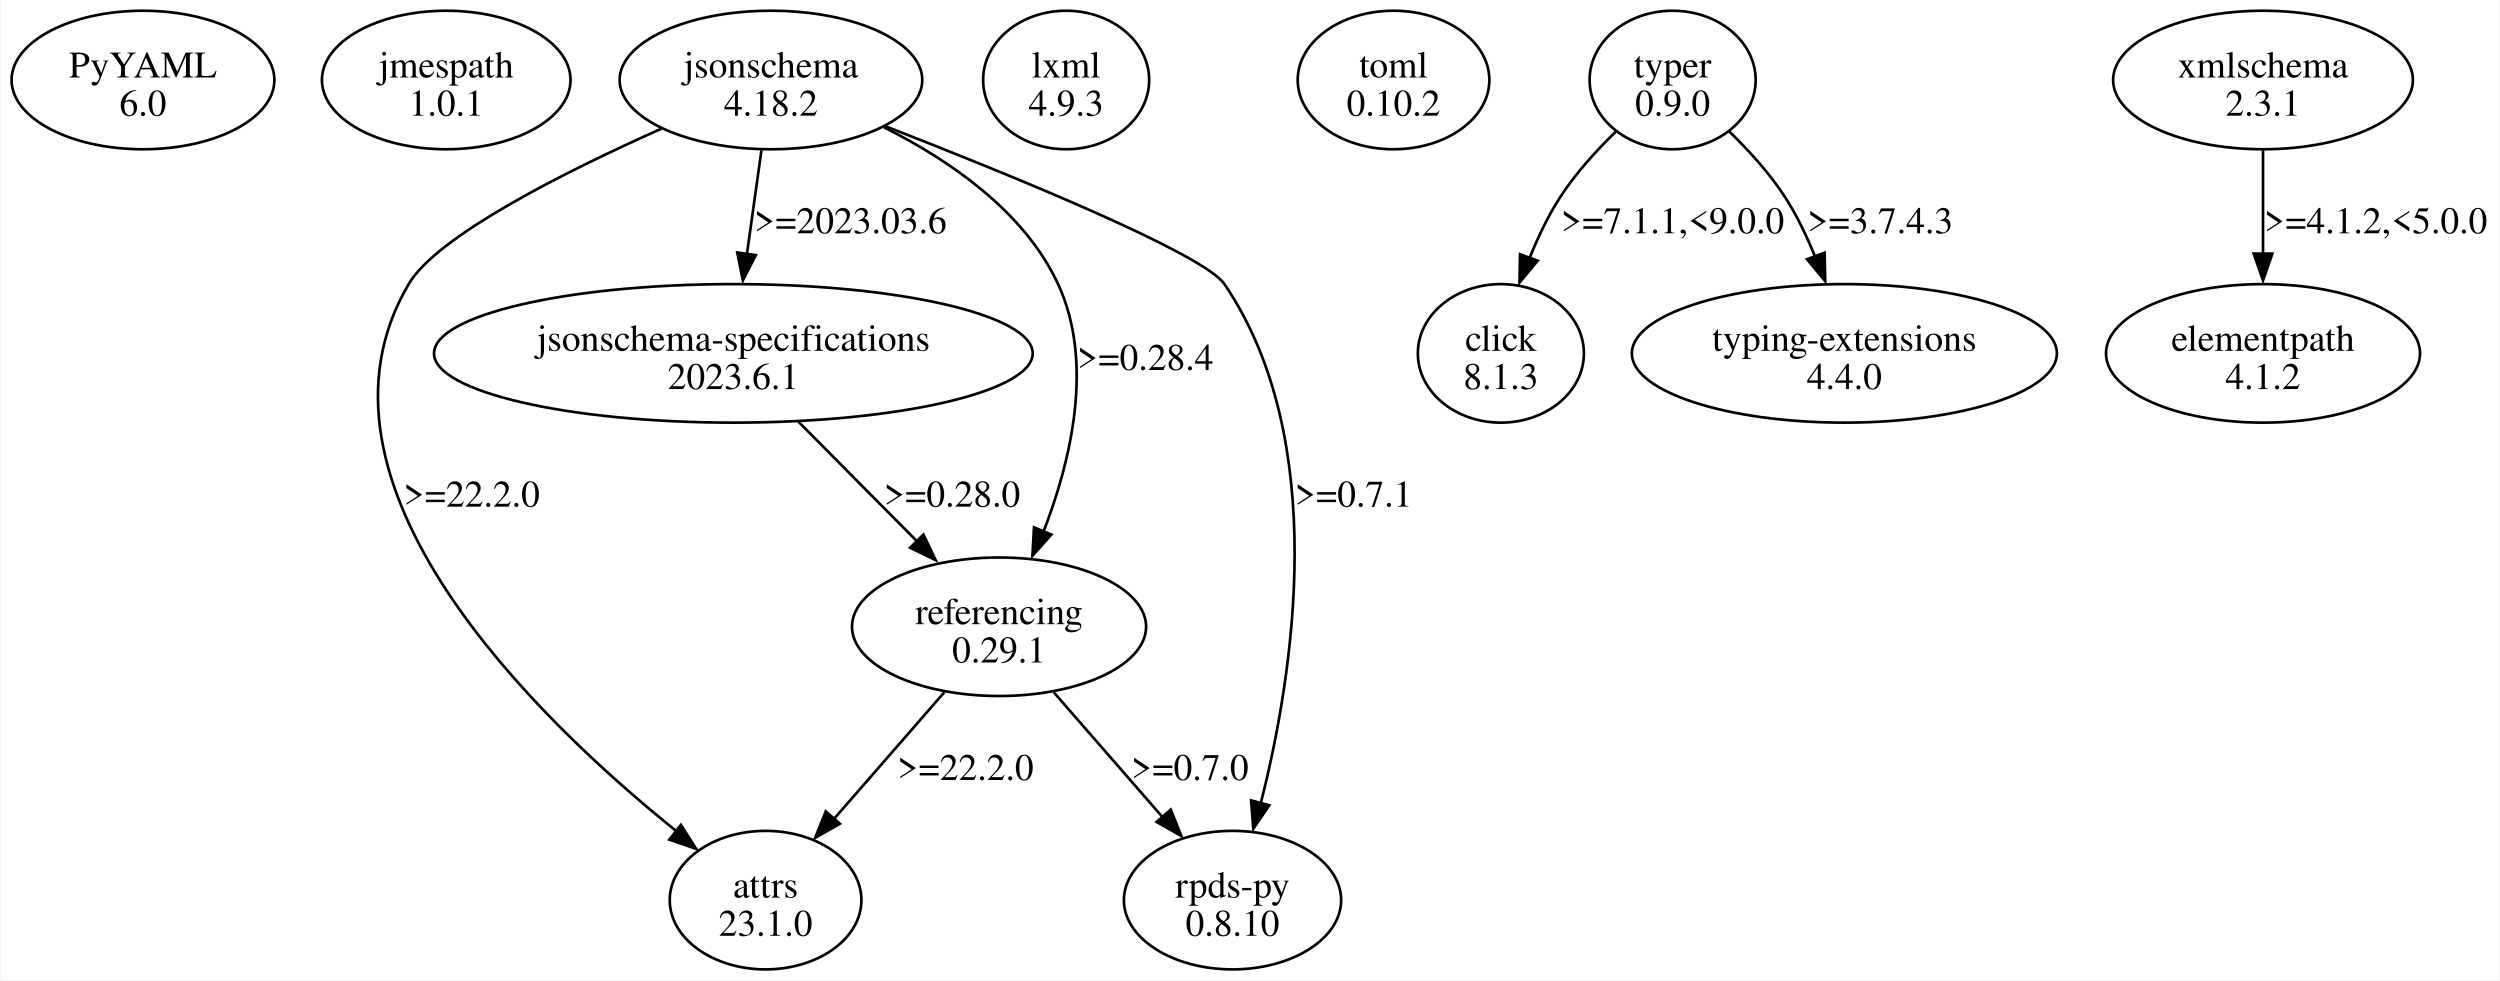
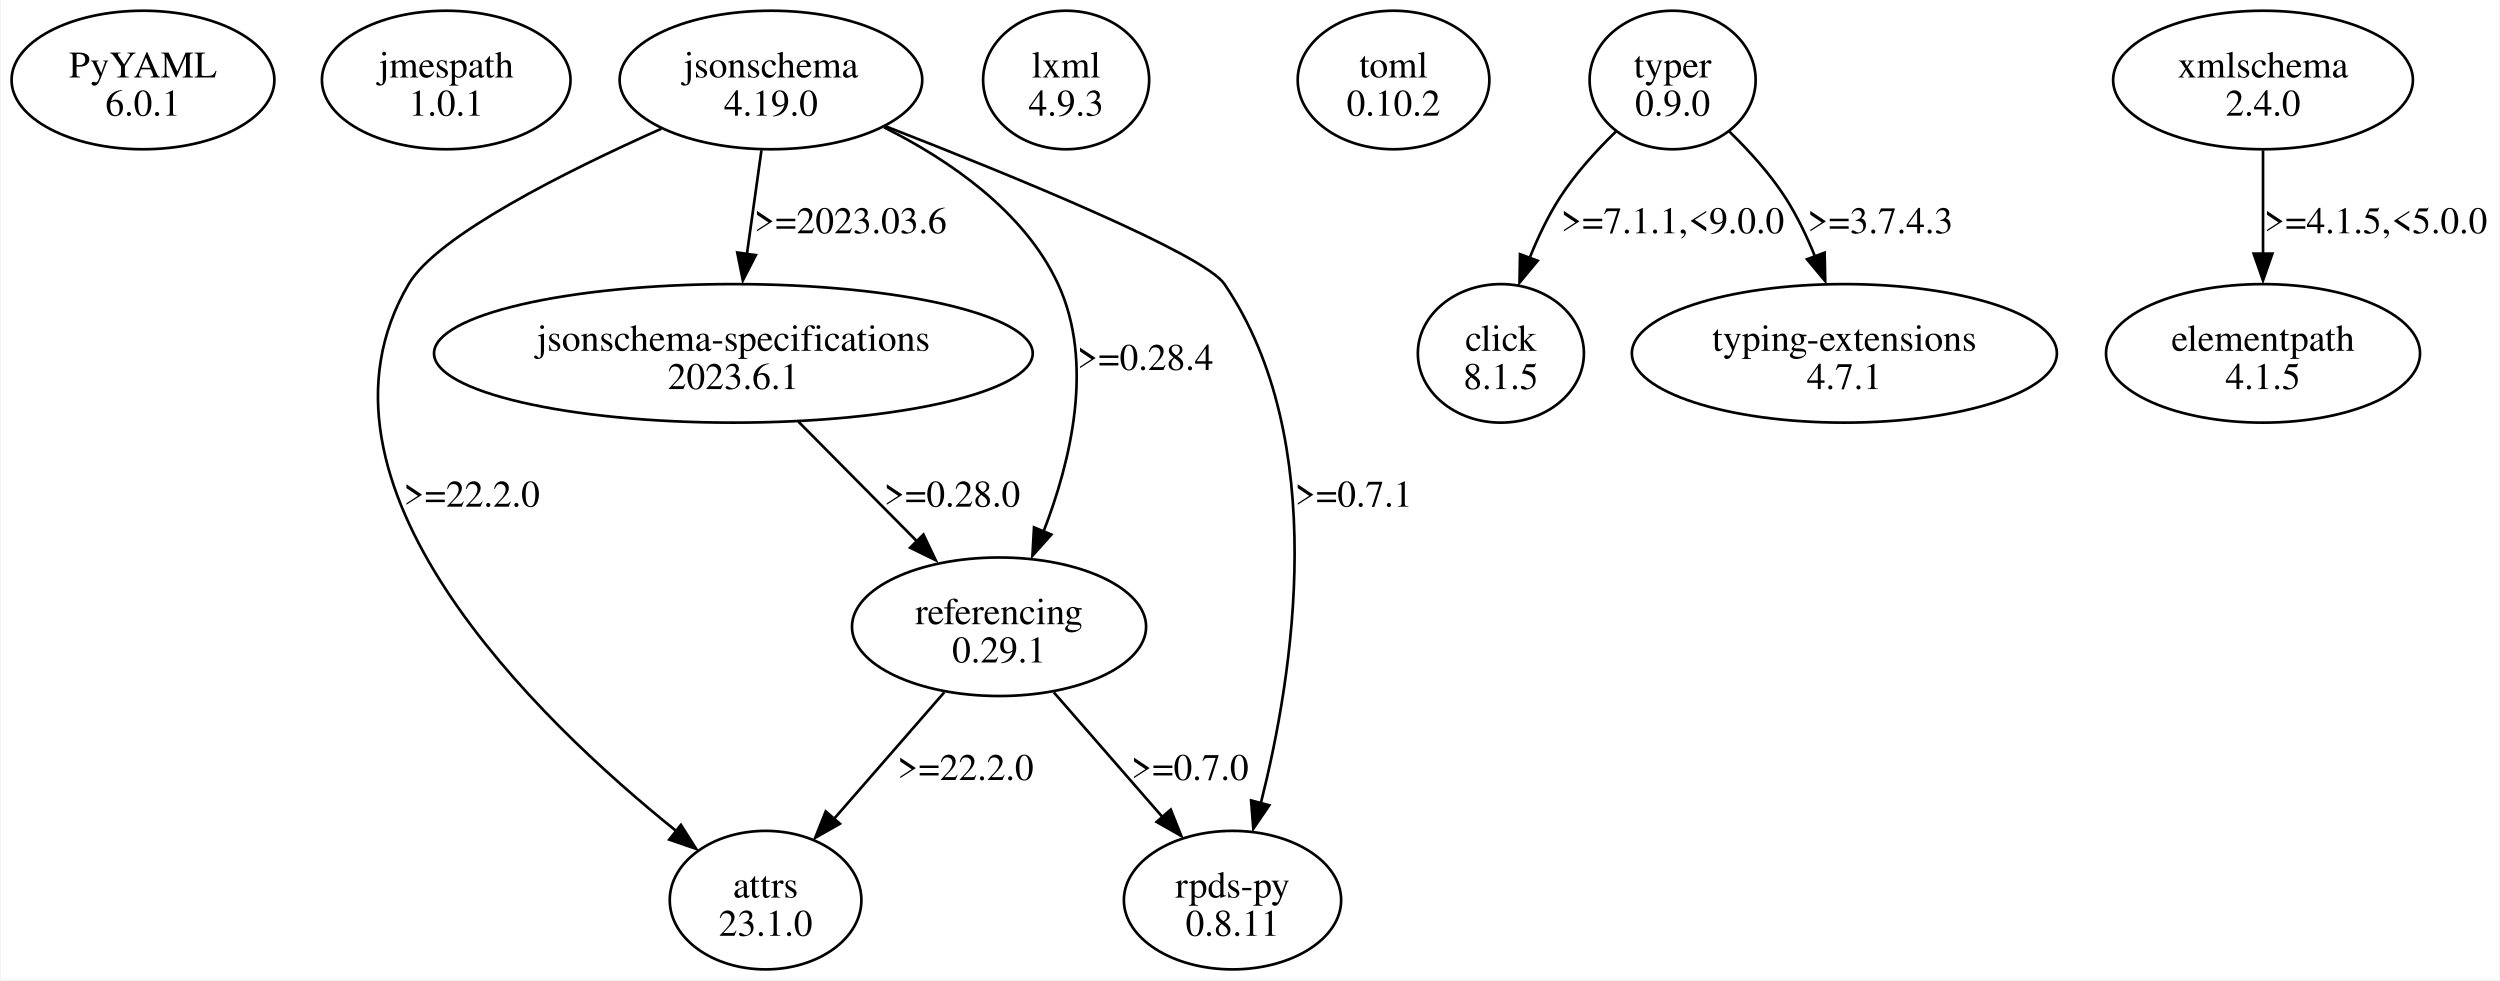
<svg xmlns="http://www.w3.org/2000/svg" width="931pt" height="365pt" viewBox="0.00 0.00 930.97 365.23">
  <g id="graph0" class="graph" transform="scale(1 1) rotate(0) translate(4 361.23)">
    <polygon fill="white" stroke="none" points="-4,4 -4,-361.23 926.97,-361.23 926.97,4 -4,4" />
    <g id="node1" class="node">
      <ellipse fill="none" stroke="black" cx="48.97" cy="-331.42" rx="48.97" ry="25.81" />
      <text text-anchor="middle" x="48.97" y="-332.37" font-family="Times,serif" font-size="14.00">PyYAML</text>
-       <text text-anchor="middle" x="48.97" y="-318.12" font-family="Times,serif" font-size="14.00">6.0</text>
+       <text text-anchor="middle" x="48.97" y="-318.12" font-family="Times,serif" font-size="14.00">6.0.1</text>
    </g>
    <g id="node2" class="node">
      <ellipse fill="none" stroke="black" cx="161.97" cy="-331.42" rx="46.32" ry="25.81" />
      <text text-anchor="middle" x="161.97" y="-332.37" font-family="Times,serif" font-size="14.00">jmespath</text>
      <text text-anchor="middle" x="161.97" y="-318.12" font-family="Times,serif" font-size="14.00">1.0.1</text>
    </g>
    <g id="node3" class="node">
      <ellipse fill="none" stroke="black" cx="282.97" cy="-331.42" rx="56.39" ry="25.81" />
      <text text-anchor="middle" x="282.97" y="-332.37" font-family="Times,serif" font-size="14.00">jsonschema</text>
-       <text text-anchor="middle" x="282.97" y="-318.12" font-family="Times,serif" font-size="14.00">4.18.2</text>
+       <text text-anchor="middle" x="282.97" y="-318.12" font-family="Times,serif" font-size="14.00">4.19.0</text>
    </g>
    <g id="node4" class="node">
      <ellipse fill="none" stroke="black" cx="280.97" cy="-25.81" rx="35.71" ry="25.81" />
      <text text-anchor="middle" x="280.97" y="-26.76" font-family="Times,serif" font-size="14.00">attrs</text>
      <text text-anchor="middle" x="280.97" y="-12.51" font-family="Times,serif" font-size="14.00">23.1.0</text>
    </g>
    <g id="edge1" class="edge">
      <path fill="none" stroke="black" d="M242.12,-313.26C206.38,-297.31 158.57,-273.39 147.97,-255.36 104.42,-181.33 195.55,-93.44 247.78,-51.48" />
      <polygon fill="black" stroke="black" points="249.42,-53.86 255.1,-44.92 245.09,-48.36 249.42,-53.86" />
      <text text-anchor="middle" x="171.47" y="-172.44" font-family="Times,serif" font-size="14.00">&gt;=22.2.0</text>
    </g>
    <g id="node5" class="node">
      <ellipse fill="none" stroke="black" cx="268.97" cy="-229.55" rx="111.55" ry="25.81" />
      <text text-anchor="middle" x="268.97" y="-230.5" font-family="Times,serif" font-size="14.00">jsonschema-specifications</text>
      <text text-anchor="middle" x="268.97" y="-216.25" font-family="Times,serif" font-size="14.00">2023.6.1</text>
    </g>
    <g id="edge2" class="edge">
      <path fill="none" stroke="black" d="M279.43,-305.21C277.79,-293.51 275.81,-279.37 274.02,-266.56" />
      <polygon fill="black" stroke="black" points="277.35,-266.16 272.5,-256.74 270.42,-267.13 277.35,-266.16" />
      <text text-anchor="middle" x="312.59" y="-274.31" font-family="Times,serif" font-size="14.00">&gt;=2023.03.6</text>
    </g>
    <g id="node6" class="node">
      <ellipse fill="none" stroke="black" cx="367.97" cy="-127.68" rx="54.8" ry="25.81" />
      <text text-anchor="middle" x="367.97" y="-128.63" font-family="Times,serif" font-size="14.00">referencing</text>
      <text text-anchor="middle" x="367.97" y="-114.38" font-family="Times,serif" font-size="14.00">0.29.1</text>
    </g>
    <g id="edge3" class="edge">
      <path fill="none" stroke="black" d="M325.1,-313.78C349.33,-301.64 377.38,-282.54 389.97,-255.36 403.54,-226.03 394.73,-189.36 384.5,-163.03" />
      <polygon fill="black" stroke="black" points="387.47,-162.03 380.41,-154.13 381,-164.71 387.47,-162.03" />
      <text text-anchor="middle" x="422.47" y="-223.37" font-family="Times,serif" font-size="14.00">&gt;=0.28.4</text>
    </g>
    <g id="node7" class="node">
      <ellipse fill="none" stroke="black" cx="454.97" cy="-25.81" rx="40.48" ry="25.81" />
      <text text-anchor="middle" x="454.97" y="-26.76" font-family="Times,serif" font-size="14.00">rpds-py</text>
-       <text text-anchor="middle" x="454.97" y="-12.51" font-family="Times,serif" font-size="14.00">0.8.10</text>
+       <text text-anchor="middle" x="454.97" y="-12.51" font-family="Times,serif" font-size="14.00">0.8.11</text>
    </g>
    <g id="edge4" class="edge">
      <path fill="none" stroke="black" d="M325.62,-314.19C373.14,-295.7 444.35,-266.58 451.97,-255.36 491.44,-197.16 477.7,-110.03 465.51,-61.9" />
      <polygon fill="black" stroke="black" points="468.67,-61.16 462.71,-52.4 461.9,-62.96 468.67,-61.16" />
      <text text-anchor="middle" x="500.09" y="-172.44" font-family="Times,serif" font-size="14.00">&gt;=0.7.1</text>
    </g>
    <g id="edge7" class="edge">
      <path fill="none" stroke="black" d="M293.19,-204.12C306.61,-190.57 323.43,-173.6 337.72,-159.19" />
      <polygon fill="black" stroke="black" points="339.8,-162.05 344.36,-152.49 334.83,-157.13 339.8,-162.05" />
      <text text-anchor="middle" x="350.47" y="-172.44" font-family="Times,serif" font-size="14.00">&gt;=0.28.0</text>
    </g>
    <g id="edge5" class="edge">
      <path fill="none" stroke="black" d="M347.57,-103.26C335.28,-89.16 319.53,-71.07 306.42,-56.03" />
      <polygon fill="black" stroke="black" points="308.67,-54.28 299.46,-49.04 303.39,-58.87 308.67,-54.28" />
      <text text-anchor="middle" x="355.47" y="-70.57" font-family="Times,serif" font-size="14.00">&gt;=22.2.0</text>
    </g>
    <g id="edge6" class="edge">
      <path fill="none" stroke="black" d="M388.36,-103.26C400.48,-89.35 415.97,-71.57 428.97,-56.66" />
      <polygon fill="black" stroke="black" points="431.96,-59.55 435.89,-49.71 426.68,-54.95 431.96,-59.55" />
      <text text-anchor="middle" x="439.09" y="-70.57" font-family="Times,serif" font-size="14.00">&gt;=0.7.0</text>
    </g>
    <g id="node8" class="node">
      <ellipse fill="none" stroke="black" cx="392.97" cy="-331.42" rx="30.94" ry="25.81" />
      <text text-anchor="middle" x="392.97" y="-332.37" font-family="Times,serif" font-size="14.00">lxml</text>
      <text text-anchor="middle" x="392.97" y="-318.12" font-family="Times,serif" font-size="14.00">4.9.3</text>
    </g>
    <g id="node9" class="node">
      <ellipse fill="none" stroke="black" cx="514.97" cy="-331.42" rx="35.71" ry="25.81" />
      <text text-anchor="middle" x="514.97" y="-332.37" font-family="Times,serif" font-size="14.00">toml</text>
      <text text-anchor="middle" x="514.97" y="-318.12" font-family="Times,serif" font-size="14.00">0.10.2</text>
    </g>
    <g id="node10" class="node">
      <ellipse fill="none" stroke="black" cx="618.97" cy="-331.42" rx="30.94" ry="25.81" />
      <text text-anchor="middle" x="618.97" y="-332.37" font-family="Times,serif" font-size="14.00">typer</text>
      <text text-anchor="middle" x="618.97" y="-318.12" font-family="Times,serif" font-size="14.00">0.9.0</text>
    </g>
    <g id="node11" class="node">
      <ellipse fill="none" stroke="black" cx="554.97" cy="-229.55" rx="30.94" ry="25.81" />
      <text text-anchor="middle" x="554.97" y="-230.5" font-family="Times,serif" font-size="14.00">click</text>
-       <text text-anchor="middle" x="554.97" y="-216.25" font-family="Times,serif" font-size="14.00">8.1.3</text>
+       <text text-anchor="middle" x="554.97" y="-216.25" font-family="Times,serif" font-size="14.00">8.1.5</text>
    </g>
    <g id="edge8" class="edge">
      <path fill="none" stroke="black" d="M597.9,-312.27C590.55,-305.15 582.72,-296.54 576.97,-287.61 572.54,-280.73 568.79,-272.83 565.7,-265.14" />
      <polygon fill="black" stroke="black" points="568.67,-264.07 561.91,-255.91 562.1,-266.5 568.67,-264.07" />
      <text text-anchor="middle" x="618.97" y="-274.31" font-family="Times,serif" font-size="14.00">&gt;=7.1.1,&lt;9.0.0</text>
    </g>
    <g id="node12" class="node">
      <ellipse fill="none" stroke="black" cx="682.97" cy="-229.55" rx="79.2" ry="25.81" />
      <text text-anchor="middle" x="682.97" y="-230.5" font-family="Times,serif" font-size="14.00">typing-extensions</text>
-       <text text-anchor="middle" x="682.97" y="-216.25" font-family="Times,serif" font-size="14.00">4.4.0</text>
+       <text text-anchor="middle" x="682.97" y="-216.25" font-family="Times,serif" font-size="14.00">4.7.1</text>
    </g>
    <g id="edge9" class="edge">
      <path fill="none" stroke="black" d="M640.04,-312.27C647.38,-305.15 655.22,-296.54 660.97,-287.61 665.31,-280.86 669.01,-273.11 672.06,-265.56" />
      <polygon fill="black" stroke="black" points="675.61,-267.07 675.83,-256.47 669.05,-264.62 675.61,-267.07" />
      <text text-anchor="middle" x="696.34" y="-274.31" font-family="Times,serif" font-size="14.00">&gt;=3.7.4.3</text>
    </g>
    <g id="node13" class="node">
      <ellipse fill="none" stroke="black" cx="838.97" cy="-331.42" rx="55.86" ry="25.81" />
      <text text-anchor="middle" x="838.97" y="-332.37" font-family="Times,serif" font-size="14.00">xmlschema</text>
-       <text text-anchor="middle" x="838.97" y="-318.12" font-family="Times,serif" font-size="14.00">2.3.1</text>
+       <text text-anchor="middle" x="838.97" y="-318.12" font-family="Times,serif" font-size="14.00">2.4.0</text>
    </g>
    <g id="node14" class="node">
      <ellipse fill="none" stroke="black" cx="838.97" cy="-229.55" rx="58.51" ry="25.81" />
      <text text-anchor="middle" x="838.97" y="-230.5" font-family="Times,serif" font-size="14.00">elementpath</text>
-       <text text-anchor="middle" x="838.97" y="-216.25" font-family="Times,serif" font-size="14.00">4.1.2</text>
+       <text text-anchor="middle" x="838.97" y="-216.25" font-family="Times,serif" font-size="14.00">4.1.5</text>
    </g>
    <g id="edge10" class="edge">
      <path fill="none" stroke="black" d="M838.97,-305.21C838.97,-293.51 838.97,-279.37 838.97,-266.56" />
      <polygon fill="black" stroke="black" points="842.47,-266.74 838.97,-256.74 835.47,-266.74 842.47,-266.74" />
-       <text text-anchor="middle" x="880.97" y="-274.31" font-family="Times,serif" font-size="14.00">&gt;=4.1.2,&lt;5.0.0</text>
+       <text text-anchor="middle" x="880.97" y="-274.31" font-family="Times,serif" font-size="14.00">&gt;=4.1.5,&lt;5.0.0</text>
    </g>
  </g>
</svg>
